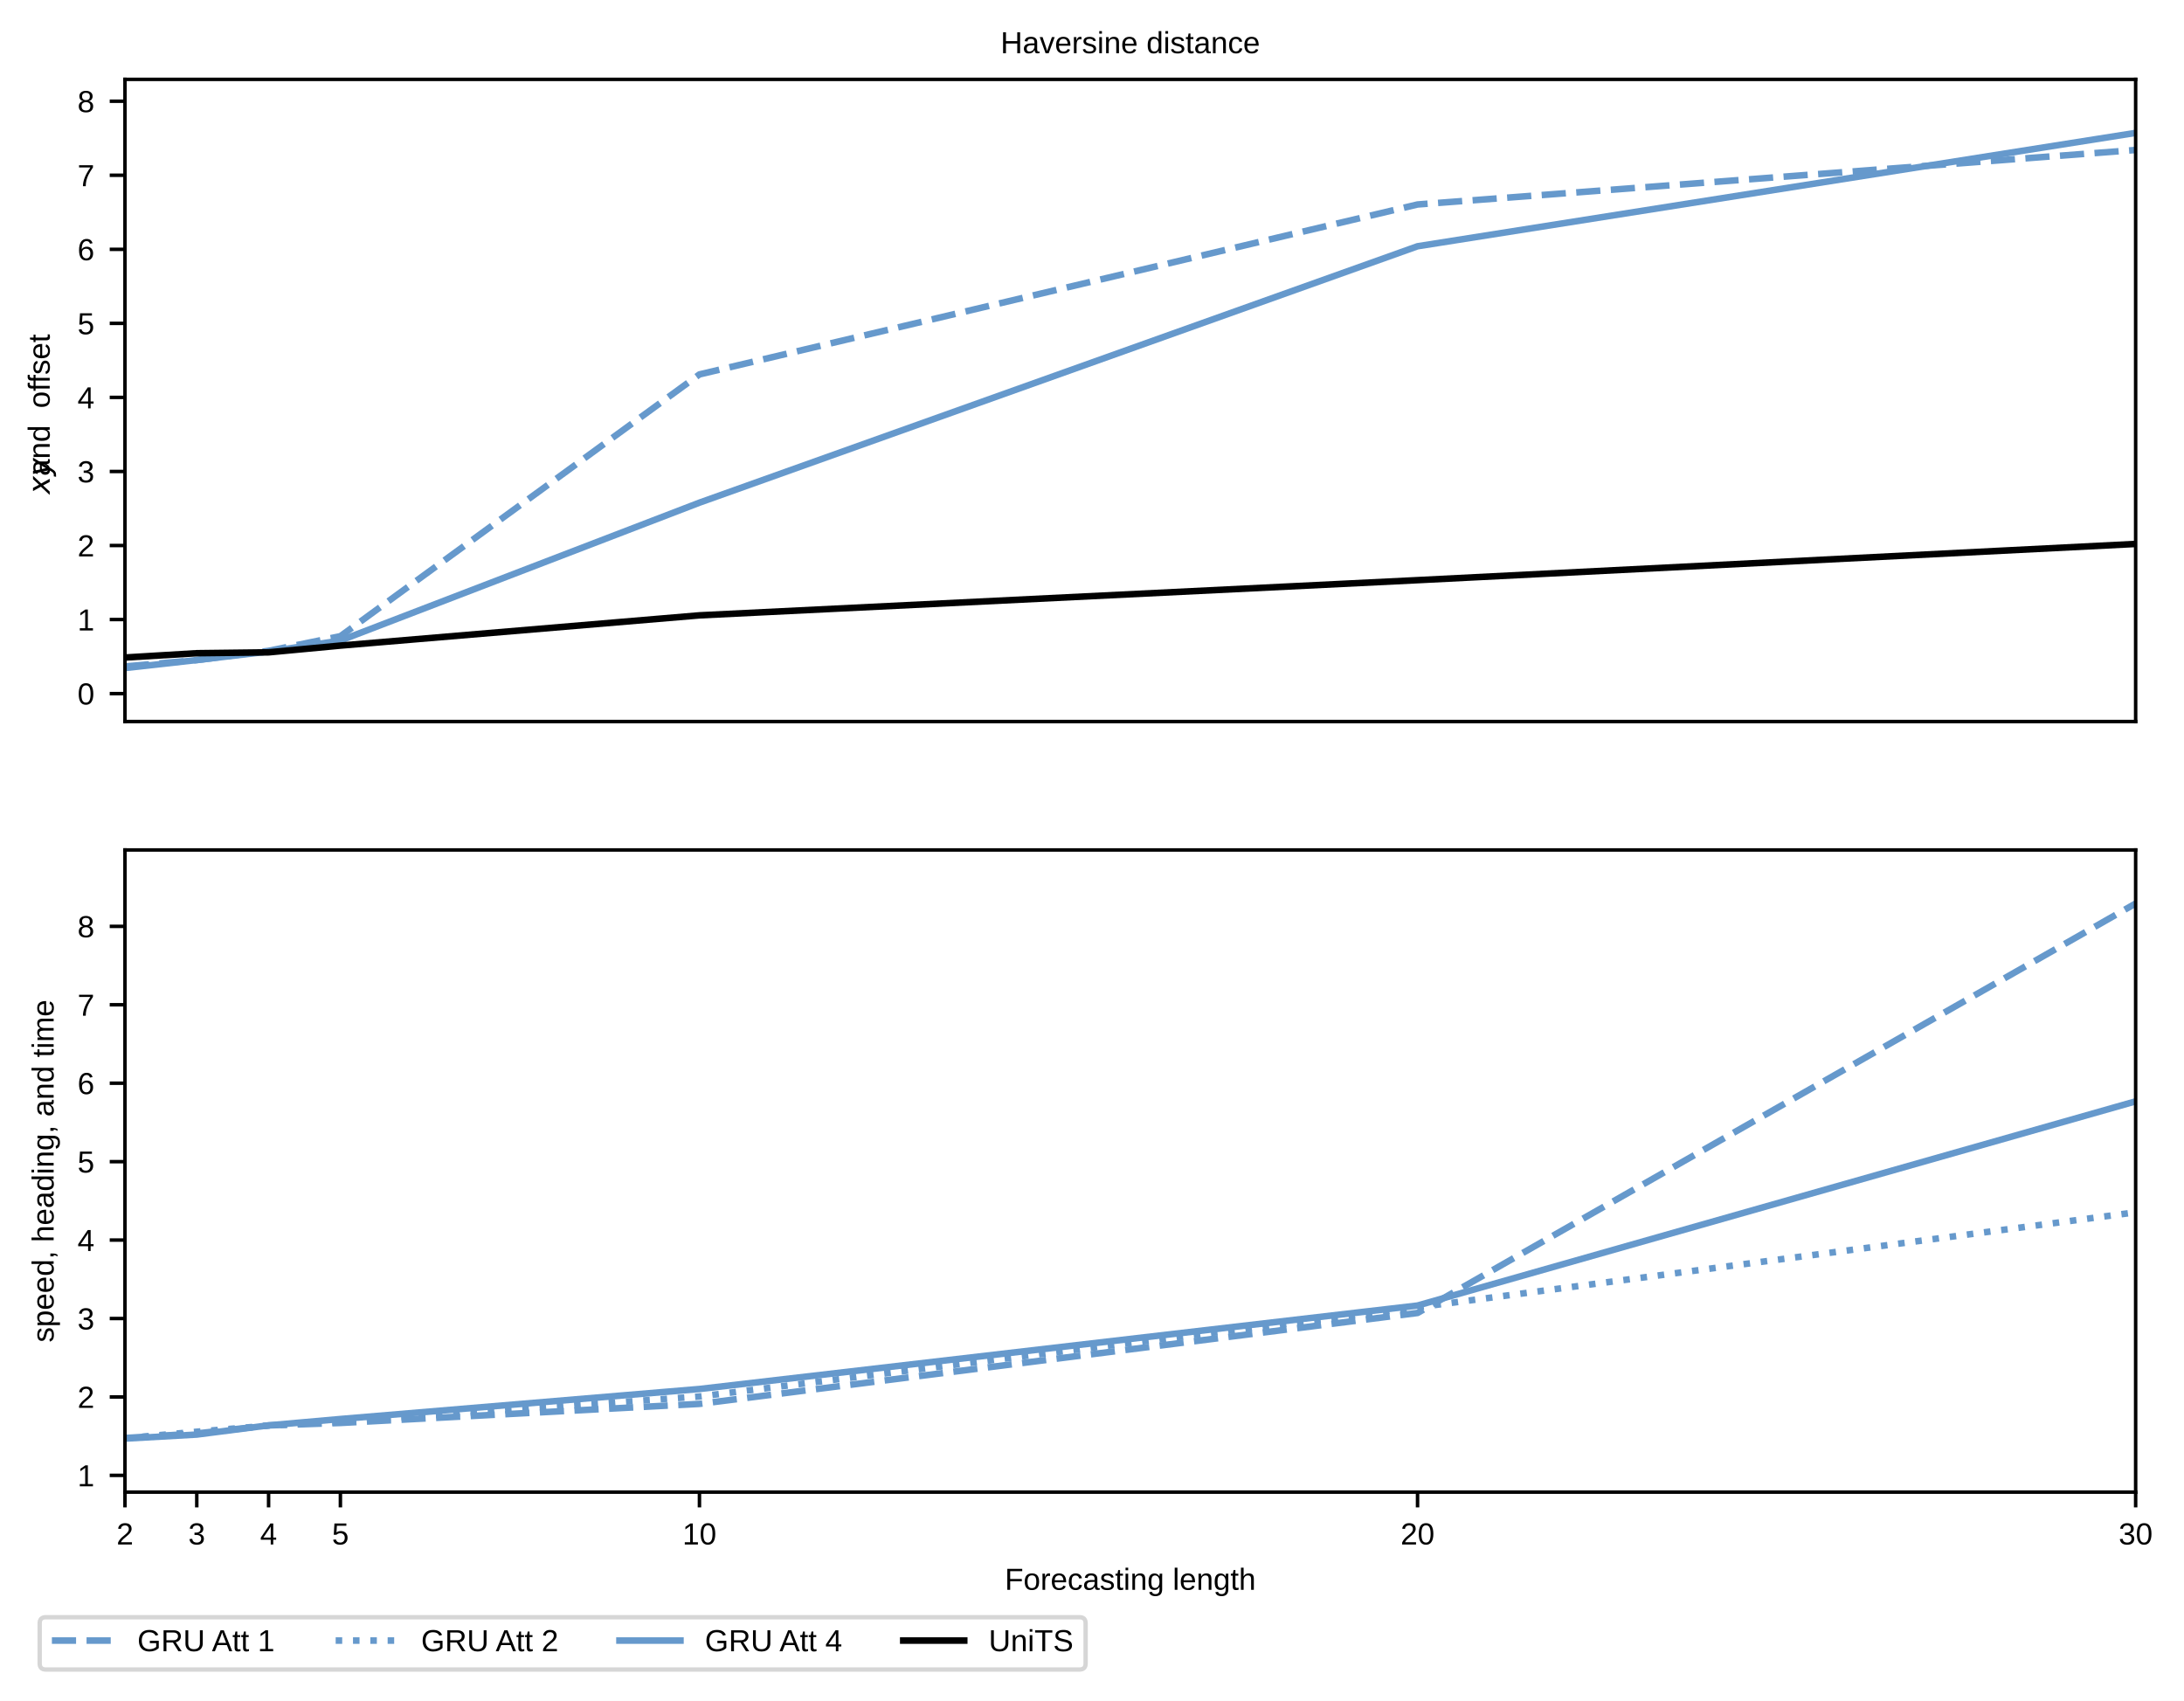
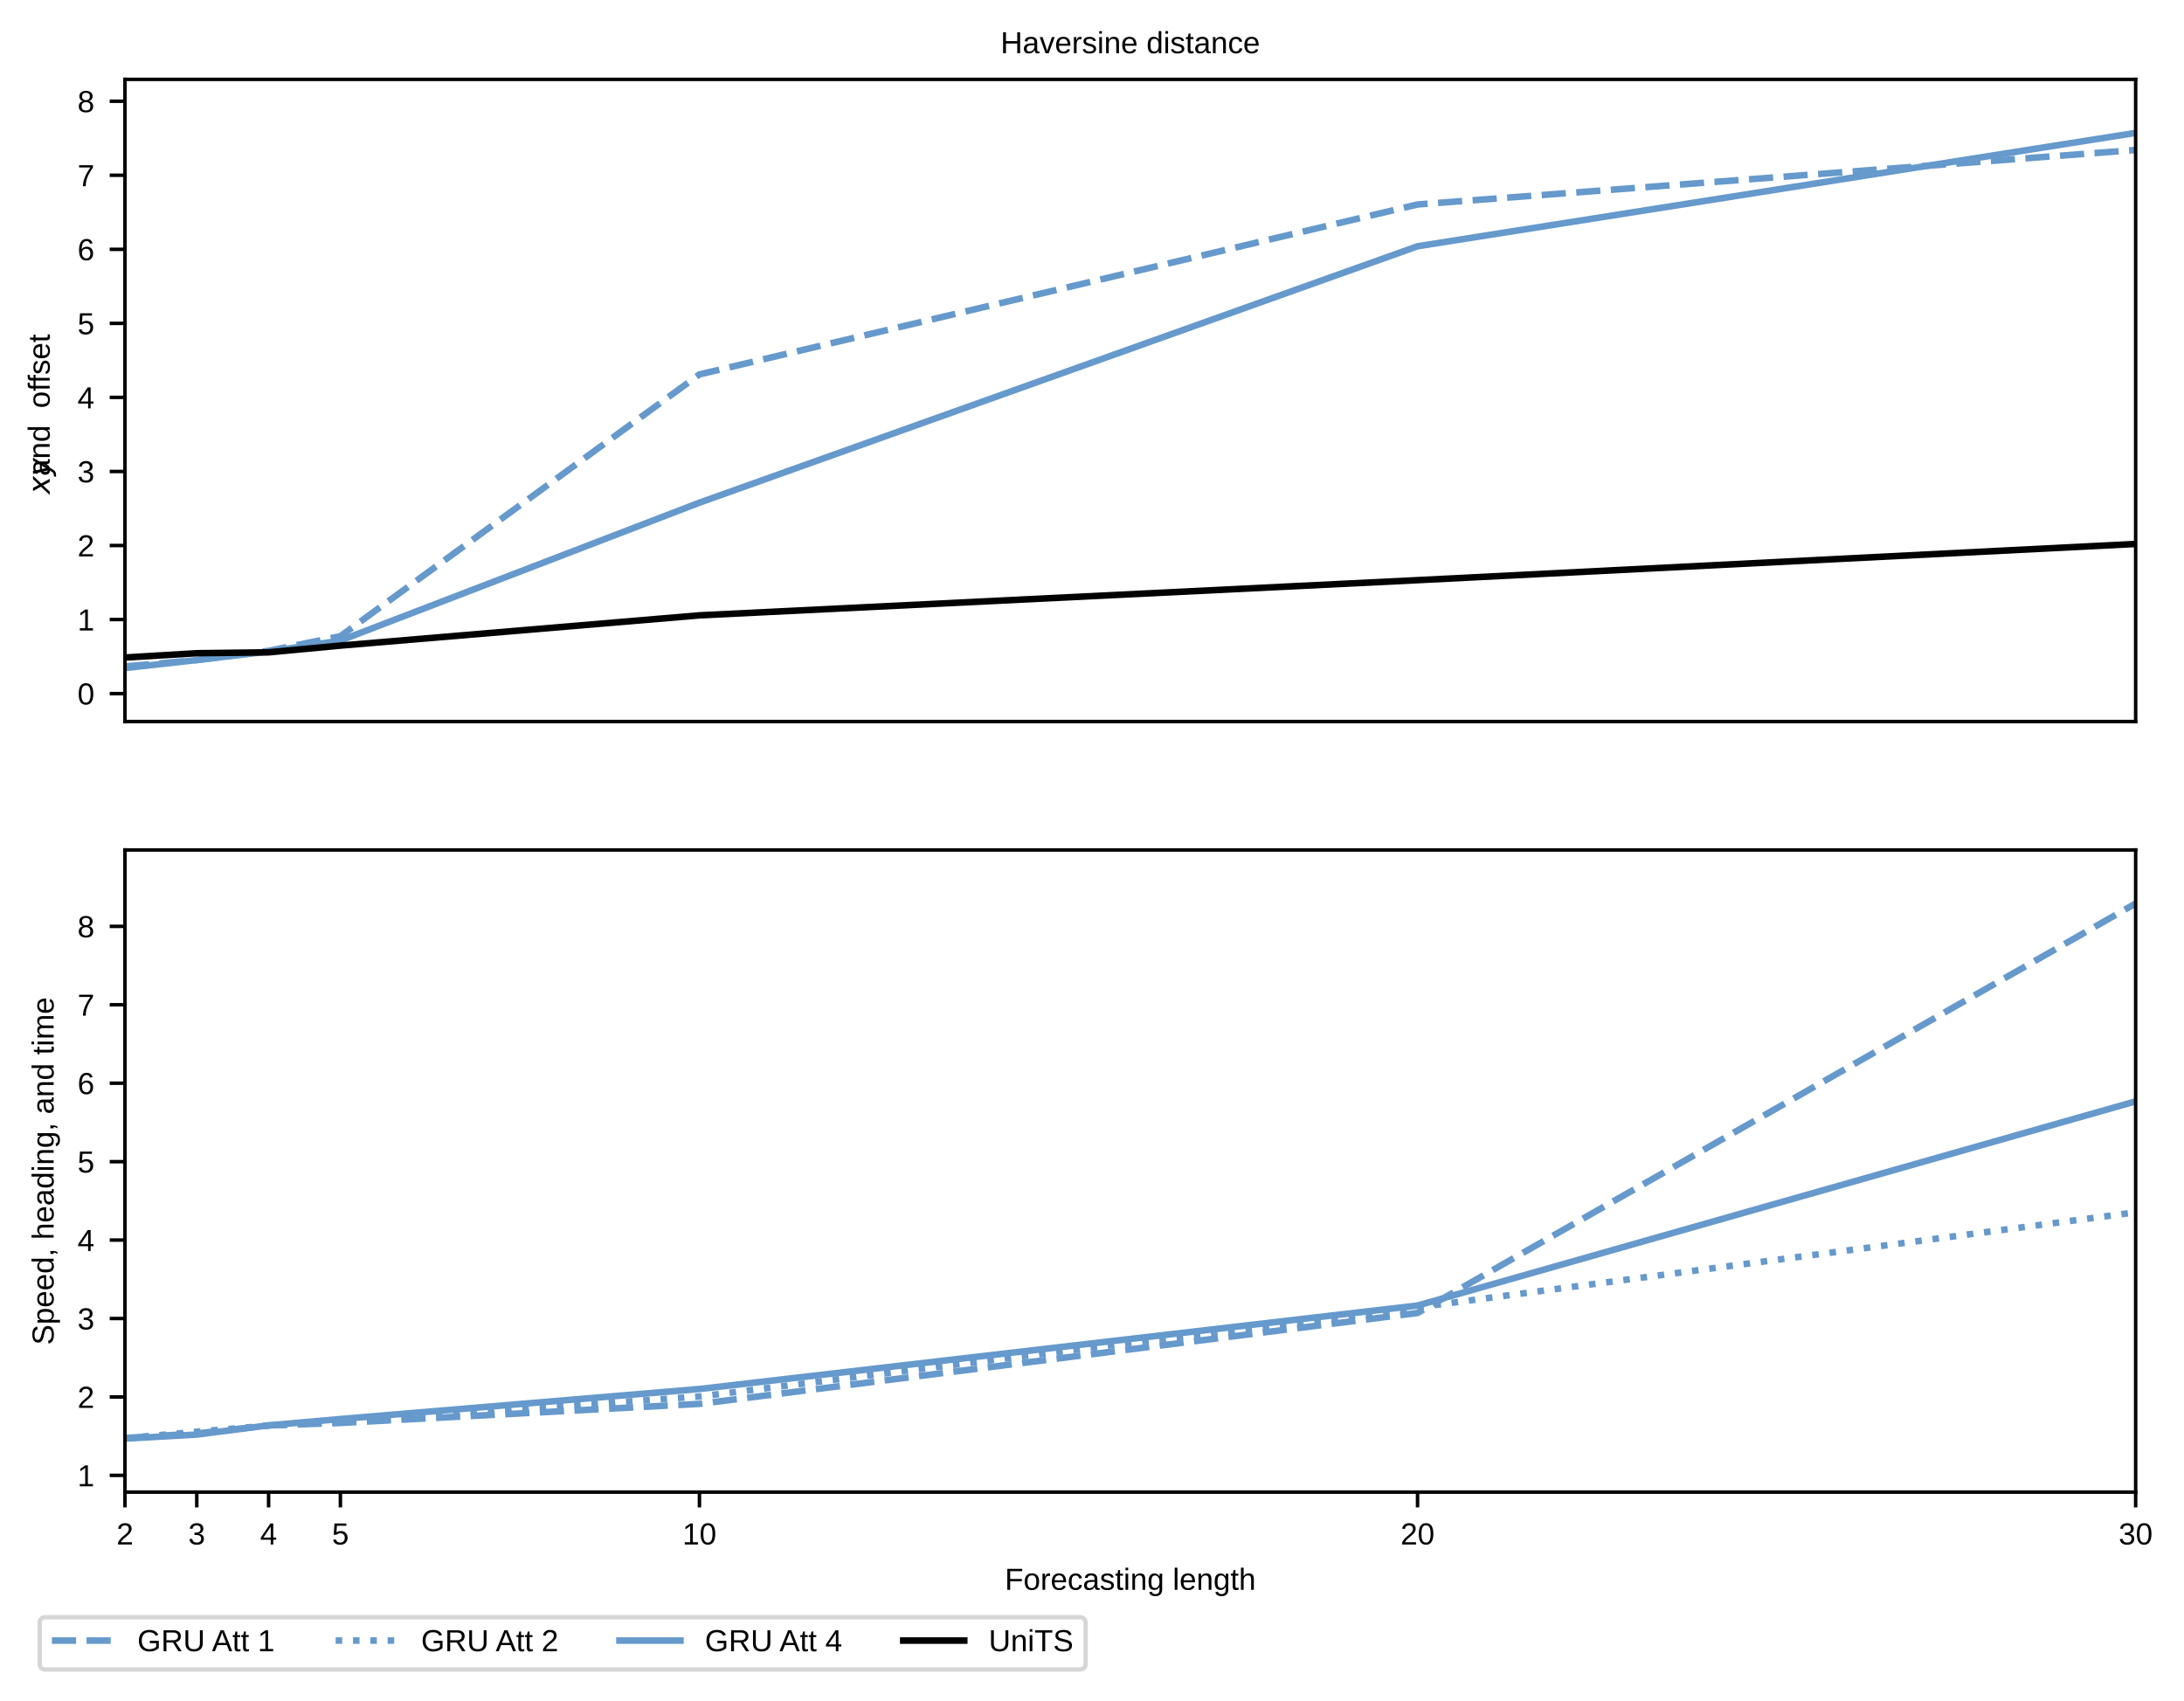
<svg xmlns="http://www.w3.org/2000/svg" xmlns:xlink="http://www.w3.org/1999/xlink" width="501.104pt" height="390.237pt" viewBox="0 0 501.104 390.237" version="1.1">
  <defs>
    <style type="text/css">*{stroke-linejoin: round; stroke-linecap: butt}</style>
  </defs>
  <g id="figure_1">
    <g id="patch_1">
      <path d="M -0 390.237  L 501.104 390.237  L 501.104 0  L -0 0  z " style="fill: #ffffff" />
    </g>
    <g id="axes_1">
      <g id="patch_2">
        <path d="M 28.673 165.541  L 490.011 165.541  L 490.011 18.21  L 28.673 18.21  z " style="fill: #ffffff" />
      </g>
      <g id="matplotlib.axis_1" />
      <g id="matplotlib.axis_2">
        <g id="ytick_1">
          <g id="line2d_1">
            <defs>
-               <path id="mfa15866366" d="M 0 0  L -3.5 0  " style="stroke: #000000; stroke-width: 0.8" />
+               <path id="mc4f2ebd2d3" d="M 0 0  L -3.5 0  " style="stroke: #000000; stroke-width: 0.8" />
            </defs>
            <g>
-               <use xlink:href="#mfa15866366" x="28.673" y="159.132" style="stroke: #000000; stroke-width: 0.8" />
+               <use xlink:href="#mc4f2ebd2d3" x="28.673" y="159.132" style="stroke: #000000; stroke-width: 0.8" />
            </g>
          </g>
          <g id="text_1">
            <text style="font: 7px 'Arial'; text-anchor: end" x="21.673" y="161.637" transform="rotate(-0 21.67266 161.6371)">0</text>
          </g>
        </g>
        <g id="ytick_2">
          <g id="line2d_2">
            <g>
-               <use xlink:href="#mfa15866366" x="28.673" y="142.144" style="stroke: #000000; stroke-width: 0.8" />
+               <use xlink:href="#mc4f2ebd2d3" x="28.673" y="142.144" style="stroke: #000000; stroke-width: 0.8" />
            </g>
          </g>
          <g id="text_2">
            <text style="font: 7px 'Arial'; text-anchor: end" x="21.673" y="144.649" transform="rotate(-0 21.67266 144.6488)">1</text>
          </g>
        </g>
        <g id="ytick_3">
          <g id="line2d_3">
            <g>
-               <use xlink:href="#mfa15866366" x="28.673" y="125.155" style="stroke: #000000; stroke-width: 0.8" />
+               <use xlink:href="#mc4f2ebd2d3" x="28.673" y="125.155" style="stroke: #000000; stroke-width: 0.8" />
            </g>
          </g>
          <g id="text_3">
            <text style="font: 7px 'Arial'; text-anchor: end" x="21.673" y="127.661" transform="rotate(-0 21.67266 127.6605)">2</text>
          </g>
        </g>
        <g id="ytick_4">
          <g id="line2d_4">
            <g>
-               <use xlink:href="#mfa15866366" x="28.673" y="108.167" style="stroke: #000000; stroke-width: 0.8" />
+               <use xlink:href="#mc4f2ebd2d3" x="28.673" y="108.167" style="stroke: #000000; stroke-width: 0.8" />
            </g>
          </g>
          <g id="text_4">
            <text style="font: 7px 'Arial'; text-anchor: end" x="21.673" y="110.672" transform="rotate(-0 21.67266 110.6722)">3</text>
          </g>
        </g>
        <g id="ytick_5">
          <g id="line2d_5">
            <g>
-               <use xlink:href="#mfa15866366" x="28.673" y="91.179" style="stroke: #000000; stroke-width: 0.8" />
+               <use xlink:href="#mc4f2ebd2d3" x="28.673" y="91.179" style="stroke: #000000; stroke-width: 0.8" />
            </g>
          </g>
          <g id="text_5">
            <text style="font: 7px 'Arial'; text-anchor: end" x="21.673" y="93.684" transform="rotate(-0 21.67266 93.68391)">4</text>
          </g>
        </g>
        <g id="ytick_6">
          <g id="line2d_6">
            <g>
-               <use xlink:href="#mfa15866366" x="28.673" y="74.19" style="stroke: #000000; stroke-width: 0.8" />
+               <use xlink:href="#mc4f2ebd2d3" x="28.673" y="74.19" style="stroke: #000000; stroke-width: 0.8" />
            </g>
          </g>
          <g id="text_6">
            <text style="font: 7px 'Arial'; text-anchor: end" x="21.673" y="76.696" transform="rotate(-0 21.67266 76.69561)">5</text>
          </g>
        </g>
        <g id="ytick_7">
          <g id="line2d_7">
            <g>
-               <use xlink:href="#mfa15866366" x="28.673" y="57.202" style="stroke: #000000; stroke-width: 0.8" />
+               <use xlink:href="#mc4f2ebd2d3" x="28.673" y="57.202" style="stroke: #000000; stroke-width: 0.8" />
            </g>
          </g>
          <g id="text_7">
            <text style="font: 7px 'Arial'; text-anchor: end" x="21.673" y="59.707" transform="rotate(-0 21.67266 59.7073)">6</text>
          </g>
        </g>
        <g id="ytick_8">
          <g id="line2d_8">
            <g>
-               <use xlink:href="#mfa15866366" x="28.673" y="40.214" style="stroke: #000000; stroke-width: 0.8" />
+               <use xlink:href="#mc4f2ebd2d3" x="28.673" y="40.214" style="stroke: #000000; stroke-width: 0.8" />
            </g>
          </g>
          <g id="text_8">
            <text style="font: 7px 'Arial'; text-anchor: end" x="21.673" y="42.719" transform="rotate(-0 21.67266 42.719)">7</text>
          </g>
        </g>
        <g id="ytick_9">
          <g id="line2d_9">
            <g>
-               <use xlink:href="#mfa15866366" x="28.673" y="23.225" style="stroke: #000000; stroke-width: 0.8" />
+               <use xlink:href="#mc4f2ebd2d3" x="28.673" y="23.225" style="stroke: #000000; stroke-width: 0.8" />
            </g>
          </g>
          <g id="text_9">
            <text style="font: 7px 'Arial'; text-anchor: end" x="21.673" y="25.731" transform="rotate(-0 21.67266 25.73069)">8</text>
          </g>
        </g>
        <g id="text_10">
          <g transform="translate(12.31 113.3658) rotate(-90)">
            <text>
              <tspan style="font: oblique 7px 'DejaVu Sans'" x="0 19.711" y="-0.906">xy</tspan>
              <tspan style="font: 7px 'Arial'" x="4.143 6.087 9.98 13.874 17.767 23.854 25.799 29.692 31.637 33.582 37.082 40.975" y="-0.906"> and  offset</tspan>
            </text>
          </g>
        </g>
      </g>
      <g id="line2d_10">
-         <path d="M 28.673 152.904  L 45.149 151.441  L 61.625 149.318  L 78.102 145.963  L 160.484 85.9  L 325.247 46.913  L 490.011 34.411  " clip-path="url(#p5e7e137b42)" style="fill: none; stroke-dasharray: 5.55,2.4; stroke-dashoffset: 0; stroke: #6699cc; stroke-width: 1.5" />
+         <path d="M 28.673 152.904  L 45.149 151.441  L 61.625 149.318  L 78.102 145.963  L 160.484 85.9  L 325.247 46.913  L 490.011 34.411  " clip-path="url(#pd0ef9c6df9)" style="fill: none; stroke-dasharray: 5.55,2.4; stroke-dashoffset: 0; stroke: #6699cc; stroke-width: 1.5" />
      </g>
      <g id="line2d_11">
-         <path d="M 28.673 153.264  L 45.149 151.436  L 61.625 149.483  L 78.102 146.961  L 160.484 115.324  L 325.247 56.5  L 490.011 30.488  " clip-path="url(#p5e7e137b42)" style="fill: none; stroke: #6699cc; stroke-width: 1.5; stroke-linecap: square" />
+         <path d="M 28.673 153.264  L 45.149 151.436  L 61.625 149.483  L 78.102 146.961  L 160.484 115.324  L 325.247 56.5  L 490.011 30.488  " clip-path="url(#pd0ef9c6df9)" style="fill: none; stroke: #6699cc; stroke-width: 1.5; stroke-linecap: square" />
      </g>
      <g id="line2d_12">
-         <path d="M 28.673 150.855  L 45.149 149.867  L 61.625 149.667  L 78.102 148.117  L 160.484 141.178  L 325.247 133.105  L 490.011 124.797  " clip-path="url(#p5e7e137b42)" style="fill: none; stroke: #000000; stroke-width: 1.5; stroke-linecap: square" />
+         <path d="M 28.673 150.855  L 45.149 149.867  L 61.625 149.667  L 78.102 148.117  L 160.484 141.178  L 325.247 133.105  L 490.011 124.797  " clip-path="url(#pd0ef9c6df9)" style="fill: none; stroke: #000000; stroke-width: 1.5; stroke-linecap: square" />
      </g>
      <g id="patch_3">
        <path d="M 28.673 165.541  L 28.673 18.21  " style="fill: none; stroke: #000000; stroke-width: 0.8; stroke-linejoin: miter; stroke-linecap: square" />
      </g>
      <g id="patch_4">
        <path d="M 490.011 165.541  L 490.011 18.21  " style="fill: none; stroke: #000000; stroke-width: 0.8; stroke-linejoin: miter; stroke-linecap: square" />
      </g>
      <g id="patch_5">
        <path d="M 28.673 165.541  L 490.011 165.541  " style="fill: none; stroke: #000000; stroke-width: 0.8; stroke-linejoin: miter; stroke-linecap: square" />
      </g>
      <g id="patch_6">
        <path d="M 28.673 18.21  L 490.011 18.21  " style="fill: none; stroke: #000000; stroke-width: 0.8; stroke-linejoin: miter; stroke-linecap: square" />
      </g>
      <g id="text_11">
        <text style="font: 7px 'Arial'; text-anchor: middle" x="259.342" y="12.21" transform="rotate(-0 259.3419 12.21047)">Haversine distance</text>
      </g>
    </g>
    <g id="axes_2">
      <g id="patch_7">
        <path d="M 28.673 342.338  L 490.011 342.338  L 490.011 195.007  L 28.673 195.007  z " style="fill: #ffffff" />
      </g>
      <g id="matplotlib.axis_3">
        <g id="xtick_1">
          <g id="line2d_13">
            <defs>
-               <path id="m7b3a3b9cd7" d="M 0 0  L 0 3.5  " style="stroke: #000000; stroke-width: 0.8" />
+               <path id="md2a55f2a25" d="M 0 0  L 0 3.5  " style="stroke: #000000; stroke-width: 0.8" />
            </defs>
            <g>
-               <use xlink:href="#m7b3a3b9cd7" x="28.673" y="342.338" style="stroke: #000000; stroke-width: 0.8" />
+               <use xlink:href="#md2a55f2a25" x="28.673" y="342.338" style="stroke: #000000; stroke-width: 0.8" />
            </g>
          </g>
          <g id="text_12">
            <text style="font: 7px 'Arial'; text-anchor: middle" x="28.673" y="354.348" transform="rotate(-0 28.67266 354.3485)">2</text>
          </g>
        </g>
        <g id="xtick_2">
          <g id="line2d_14">
            <g>
-               <use xlink:href="#m7b3a3b9cd7" x="45.149" y="342.338" style="stroke: #000000; stroke-width: 0.8" />
+               <use xlink:href="#md2a55f2a25" x="45.149" y="342.338" style="stroke: #000000; stroke-width: 0.8" />
            </g>
          </g>
          <g id="text_13">
            <text style="font: 7px 'Arial'; text-anchor: middle" x="45.149" y="354.348" transform="rotate(-0 45.14903 354.3485)">3</text>
          </g>
        </g>
        <g id="xtick_3">
          <g id="line2d_15">
            <g>
-               <use xlink:href="#m7b3a3b9cd7" x="61.625" y="342.338" style="stroke: #000000; stroke-width: 0.8" />
+               <use xlink:href="#md2a55f2a25" x="61.625" y="342.338" style="stroke: #000000; stroke-width: 0.8" />
            </g>
          </g>
          <g id="text_14">
            <text style="font: 7px 'Arial'; text-anchor: middle" x="61.625" y="354.348" transform="rotate(-0 61.62541 354.3485)">4</text>
          </g>
        </g>
        <g id="xtick_4">
          <g id="line2d_16">
            <g>
-               <use xlink:href="#m7b3a3b9cd7" x="78.102" y="342.338" style="stroke: #000000; stroke-width: 0.8" />
+               <use xlink:href="#md2a55f2a25" x="78.102" y="342.338" style="stroke: #000000; stroke-width: 0.8" />
            </g>
          </g>
          <g id="text_15">
            <text style="font: 7px 'Arial'; text-anchor: middle" x="78.102" y="354.348" transform="rotate(-0 78.10179 354.3485)">5</text>
          </g>
        </g>
        <g id="xtick_5">
          <g id="line2d_17">
            <g>
-               <use xlink:href="#m7b3a3b9cd7" x="160.484" y="342.338" style="stroke: #000000; stroke-width: 0.8" />
+               <use xlink:href="#md2a55f2a25" x="160.484" y="342.338" style="stroke: #000000; stroke-width: 0.8" />
            </g>
          </g>
          <g id="text_16">
            <text style="font: 7px 'Arial'; text-anchor: middle" x="160.484" y="354.348" transform="rotate(-0 160.4837 354.3485)">10</text>
          </g>
        </g>
        <g id="xtick_6">
          <g id="line2d_18">
            <g>
-               <use xlink:href="#m7b3a3b9cd7" x="325.247" y="342.338" style="stroke: #000000; stroke-width: 0.8" />
+               <use xlink:href="#md2a55f2a25" x="325.247" y="342.338" style="stroke: #000000; stroke-width: 0.8" />
            </g>
          </g>
          <g id="text_17">
            <text style="font: 7px 'Arial'; text-anchor: middle" x="325.247" y="354.348" transform="rotate(-0 325.2475 354.3485)">20</text>
          </g>
        </g>
        <g id="xtick_7">
          <g id="line2d_19">
            <g>
-               <use xlink:href="#m7b3a3b9cd7" x="490.011" y="342.338" style="stroke: #000000; stroke-width: 0.8" />
+               <use xlink:href="#md2a55f2a25" x="490.011" y="342.338" style="stroke: #000000; stroke-width: 0.8" />
            </g>
          </g>
          <g id="text_18">
            <text style="font: 7px 'Arial'; text-anchor: middle" x="490.011" y="354.348" transform="rotate(-0 490.0112 354.3485)">30</text>
          </g>
        </g>
        <g id="text_19">
          <text style="font: 7px 'Arial'; text-anchor: middle" x="259.342" y="364.75" transform="rotate(-0 259.3419 364.7502)">Forecasting length</text>
        </g>
      </g>
      <g id="matplotlib.axis_4">
        <g id="ytick_10">
          <g id="line2d_20">
            <g>
-               <use xlink:href="#mfa15866366" x="28.673" y="338.497" style="stroke: #000000; stroke-width: 0.8" />
+               <use xlink:href="#mc4f2ebd2d3" x="28.673" y="338.497" style="stroke: #000000; stroke-width: 0.8" />
            </g>
          </g>
          <g id="text_20">
            <text style="font: 7px 'Arial'; text-anchor: end" x="21.673" y="341.002" transform="rotate(-0 21.67266 341.0023)">1</text>
          </g>
        </g>
        <g id="ytick_11">
          <g id="line2d_21">
            <g>
-               <use xlink:href="#mfa15866366" x="28.673" y="320.502" style="stroke: #000000; stroke-width: 0.8" />
+               <use xlink:href="#mc4f2ebd2d3" x="28.673" y="320.502" style="stroke: #000000; stroke-width: 0.8" />
            </g>
          </g>
          <g id="text_21">
            <text style="font: 7px 'Arial'; text-anchor: end" x="21.673" y="323.007" transform="rotate(-0 21.67266 323.0071)">2</text>
          </g>
        </g>
        <g id="ytick_12">
          <g id="line2d_22">
            <g>
-               <use xlink:href="#mfa15866366" x="28.673" y="302.507" style="stroke: #000000; stroke-width: 0.8" />
+               <use xlink:href="#mc4f2ebd2d3" x="28.673" y="302.507" style="stroke: #000000; stroke-width: 0.8" />
            </g>
          </g>
          <g id="text_22">
            <text style="font: 7px 'Arial'; text-anchor: end" x="21.673" y="305.012" transform="rotate(-0 21.67266 305.0119)">3</text>
          </g>
        </g>
        <g id="ytick_13">
          <g id="line2d_23">
            <g>
-               <use xlink:href="#mfa15866366" x="28.673" y="284.511" style="stroke: #000000; stroke-width: 0.8" />
+               <use xlink:href="#mc4f2ebd2d3" x="28.673" y="284.511" style="stroke: #000000; stroke-width: 0.8" />
            </g>
          </g>
          <g id="text_23">
            <text style="font: 7px 'Arial'; text-anchor: end" x="21.673" y="287.017" transform="rotate(-0 21.67266 287.0167)">4</text>
          </g>
        </g>
        <g id="ytick_14">
          <g id="line2d_24">
            <g>
-               <use xlink:href="#mfa15866366" x="28.673" y="266.516" style="stroke: #000000; stroke-width: 0.8" />
+               <use xlink:href="#mc4f2ebd2d3" x="28.673" y="266.516" style="stroke: #000000; stroke-width: 0.8" />
            </g>
          </g>
          <g id="text_24">
            <text style="font: 7px 'Arial'; text-anchor: end" x="21.673" y="269.021" transform="rotate(-0 21.67266 269.0214)">5</text>
          </g>
        </g>
        <g id="ytick_15">
          <g id="line2d_25">
            <g>
-               <use xlink:href="#mfa15866366" x="28.673" y="248.521" style="stroke: #000000; stroke-width: 0.8" />
+               <use xlink:href="#mc4f2ebd2d3" x="28.673" y="248.521" style="stroke: #000000; stroke-width: 0.8" />
            </g>
          </g>
          <g id="text_25">
            <text style="font: 7px 'Arial'; text-anchor: end" x="21.673" y="251.026" transform="rotate(-0 21.67266 251.0262)">6</text>
          </g>
        </g>
        <g id="ytick_16">
          <g id="line2d_26">
            <g>
-               <use xlink:href="#mfa15866366" x="28.673" y="230.526" style="stroke: #000000; stroke-width: 0.8" />
+               <use xlink:href="#mc4f2ebd2d3" x="28.673" y="230.526" style="stroke: #000000; stroke-width: 0.8" />
            </g>
          </g>
          <g id="text_26">
            <text style="font: 7px 'Arial'; text-anchor: end" x="21.673" y="233.031" transform="rotate(-0 21.67266 233.031)">7</text>
          </g>
        </g>
        <g id="ytick_17">
          <g id="line2d_27">
            <g>
-               <use xlink:href="#mfa15866366" x="28.673" y="212.531" style="stroke: #000000; stroke-width: 0.8" />
+               <use xlink:href="#mc4f2ebd2d3" x="28.673" y="212.531" style="stroke: #000000; stroke-width: 0.8" />
            </g>
          </g>
          <g id="text_27">
            <text style="font: 7px 'Arial'; text-anchor: end" x="21.673" y="215.036" transform="rotate(-0 21.67266 215.0358)">8</text>
          </g>
        </g>
        <g id="text_28">
-           <text style="font: 7px 'Arial'; text-anchor: middle" x="12.307" y="268.673" transform="rotate(-90 12.30672 268.6727)">speed, heading, and time</text>
+           <text style="font: 7px 'Arial'; text-anchor: middle" x="12.307" y="268.673" transform="rotate(-90 12.30672 268.6727)">Speed, heading, and time</text>
        </g>
      </g>
      <g id="line2d_28">
-         <path d="M 28.673 329.926  L 45.149 328.876  L 61.625 327.034  L 78.102 326.469  L 160.484 322.094  L 325.247 301.234  L 490.011 207.285  " clip-path="url(#p1851a7f7c4)" style="fill: none; stroke-dasharray: 5.55,2.4; stroke-dashoffset: 0; stroke: #6699cc; stroke-width: 1.5" />
+         <path d="M 28.673 329.926  L 45.149 328.876  L 61.625 327.034  L 78.102 326.469  L 160.484 322.094  L 325.247 301.234  L 490.011 207.285  " clip-path="url(#p2f778d3682)" style="fill: none; stroke-dasharray: 5.55,2.4; stroke-dashoffset: 0; stroke: #6699cc; stroke-width: 1.5" />
      </g>
      <g id="line2d_29">
-         <path d="M 28.673 329.993  L 45.149 328.479  L 61.625 327.071  L 78.102 326.208  L 160.484 320.399  L 325.247 299.942  L 490.011 278.139  " clip-path="url(#p1851a7f7c4)" style="fill: none; stroke-dasharray: 1.5,2.475; stroke-dashoffset: 0; stroke: #6699cc; stroke-width: 1.5" />
+         <path d="M 28.673 329.993  L 45.149 328.479  L 61.625 327.071  L 78.102 326.208  L 160.484 320.399  L 325.247 299.942  L 490.011 278.139  " clip-path="url(#p2f778d3682)" style="fill: none; stroke-dasharray: 1.5,2.475; stroke-dashoffset: 0; stroke: #6699cc; stroke-width: 1.5" />
      </g>
      <g id="line2d_30">
-         <path d="M 28.673 330.06  L 45.149 329.131  L 61.625 327.017  L 78.102 325.565  L 160.484 318.678  L 325.247 299.529  L 490.011 252.68  " clip-path="url(#p1851a7f7c4)" style="fill: none; stroke: #6699cc; stroke-width: 1.5; stroke-linecap: square" />
+         <path d="M 28.673 330.06  L 45.149 329.131  L 61.625 327.017  L 78.102 325.565  L 160.484 318.678  L 325.247 299.529  L 490.011 252.68  " clip-path="url(#p2f778d3682)" style="fill: none; stroke: #6699cc; stroke-width: 1.5; stroke-linecap: square" />
      </g>
      <g id="line2d_31">
-         <path clip-path="url(#p1851a7f7c4)" style="fill: none; stroke-dasharray: 5.55,2.4; stroke-dashoffset: 0; stroke: #6699cc; stroke-width: 1.5" />
+         <path clip-path="url(#p2f778d3682)" style="fill: none; stroke-dasharray: 5.55,2.4; stroke-dashoffset: 0; stroke: #6699cc; stroke-width: 1.5" />
      </g>
      <g id="line2d_32">
-         <path clip-path="url(#p1851a7f7c4)" style="fill: none; stroke-dasharray: 1.5,2.475; stroke-dashoffset: 0; stroke: #6699cc; stroke-width: 1.5" />
+         <path clip-path="url(#p2f778d3682)" style="fill: none; stroke-dasharray: 1.5,2.475; stroke-dashoffset: 0; stroke: #6699cc; stroke-width: 1.5" />
      </g>
      <g id="line2d_33">
-         <path clip-path="url(#p1851a7f7c4)" style="fill: none; stroke: #6699cc; stroke-width: 1.5; stroke-linecap: square" />
+         <path clip-path="url(#p2f778d3682)" style="fill: none; stroke: #6699cc; stroke-width: 1.5; stroke-linecap: square" />
      </g>
      <g id="line2d_34">
-         <path clip-path="url(#p1851a7f7c4)" style="fill: none; stroke: #000000; stroke-width: 1.5; stroke-linecap: square" />
+         <path clip-path="url(#p2f778d3682)" style="fill: none; stroke: #000000; stroke-width: 1.5; stroke-linecap: square" />
      </g>
      <g id="patch_8">
        <path d="M 28.673 342.338  L 28.673 195.007  " style="fill: none; stroke: #000000; stroke-width: 0.8; stroke-linejoin: miter; stroke-linecap: square" />
      </g>
      <g id="patch_9">
        <path d="M 490.011 342.338  L 490.011 195.007  " style="fill: none; stroke: #000000; stroke-width: 0.8; stroke-linejoin: miter; stroke-linecap: square" />
      </g>
      <g id="patch_10">
        <path d="M 28.673 342.338  L 490.011 342.338  " style="fill: none; stroke: #000000; stroke-width: 0.8; stroke-linejoin: miter; stroke-linecap: square" />
      </g>
      <g id="patch_11">
        <path d="M 28.673 195.007  L 490.011 195.007  " style="fill: none; stroke: #000000; stroke-width: 0.8; stroke-linejoin: miter; stroke-linecap: square" />
      </g>
      <g id="legend_1">
        <g id="patch_12">
          <path d="M 10.506 383.037  L 247.687 383.037  Q 249.087 383.037 249.087 381.637  L 249.087 372.436  Q 249.087 371.036 247.687 371.036  L 10.506 371.036  Q 9.106 371.036 9.106 372.436  L 9.106 381.637  Q 9.106 383.037 10.506 383.037  z " style="fill: #ffffff; opacity: 0.8; stroke: #cccccc; stroke-linejoin: miter" />
        </g>
        <g id="line2d_35">
          <path d="M 11.906 376.396  L 18.906 376.396  L 25.906 376.396  " style="fill: none; stroke-dasharray: 5.55,2.4; stroke-dashoffset: 0; stroke: #6699cc; stroke-width: 1.5" />
        </g>
        <g id="text_29">
          <text style="font: 7px 'Arial'; text-anchor: start" x="31.506" y="378.846" transform="rotate(-0 31.50573 378.846)">GRU Att 1</text>
        </g>
        <g id="line2d_36">
          <path d="M 77.017 376.396  L 84.017 376.396  L 91.017 376.396  " style="fill: none; stroke-dasharray: 1.5,2.475; stroke-dashoffset: 0; stroke: #6699cc; stroke-width: 1.5" />
        </g>
        <g id="text_30">
          <text style="font: 7px 'Arial'; text-anchor: start" x="96.617" y="378.846" transform="rotate(-0 96.61666 378.846)">GRU Att 2</text>
        </g>
        <g id="line2d_37">
          <path d="M 142.128 376.396  L 149.128 376.396  L 156.128 376.396  " style="fill: none; stroke: #6699cc; stroke-width: 1.5; stroke-linecap: square" />
        </g>
        <g id="text_31">
          <text style="font: 7px 'Arial'; text-anchor: start" x="161.728" y="378.846" transform="rotate(-0 161.7276 378.846)">GRU Att 4</text>
        </g>
        <g id="line2d_38">
          <path d="M 207.239 376.396  L 214.239 376.396  L 221.239 376.396  " style="fill: none; stroke: #000000; stroke-width: 1.5; stroke-linecap: square" />
        </g>
        <g id="text_32">
          <text style="font: 7px 'Arial'; text-anchor: start" x="226.839" y="378.846" transform="rotate(-0 226.8385 378.846)">UniTS</text>
        </g>
      </g>
    </g>
  </g>
  <defs>
-     <clipPath id="p5e7e137b42">
+     <clipPath id="pd0ef9c6df9">
      <rect x="28.673" y="18.21" width="461.339" height="147.331" />
    </clipPath>
-     <clipPath id="p1851a7f7c4">
+     <clipPath id="p2f778d3682">
      <rect x="28.673" y="195.007" width="461.339" height="147.331" />
    </clipPath>
  </defs>
</svg>
